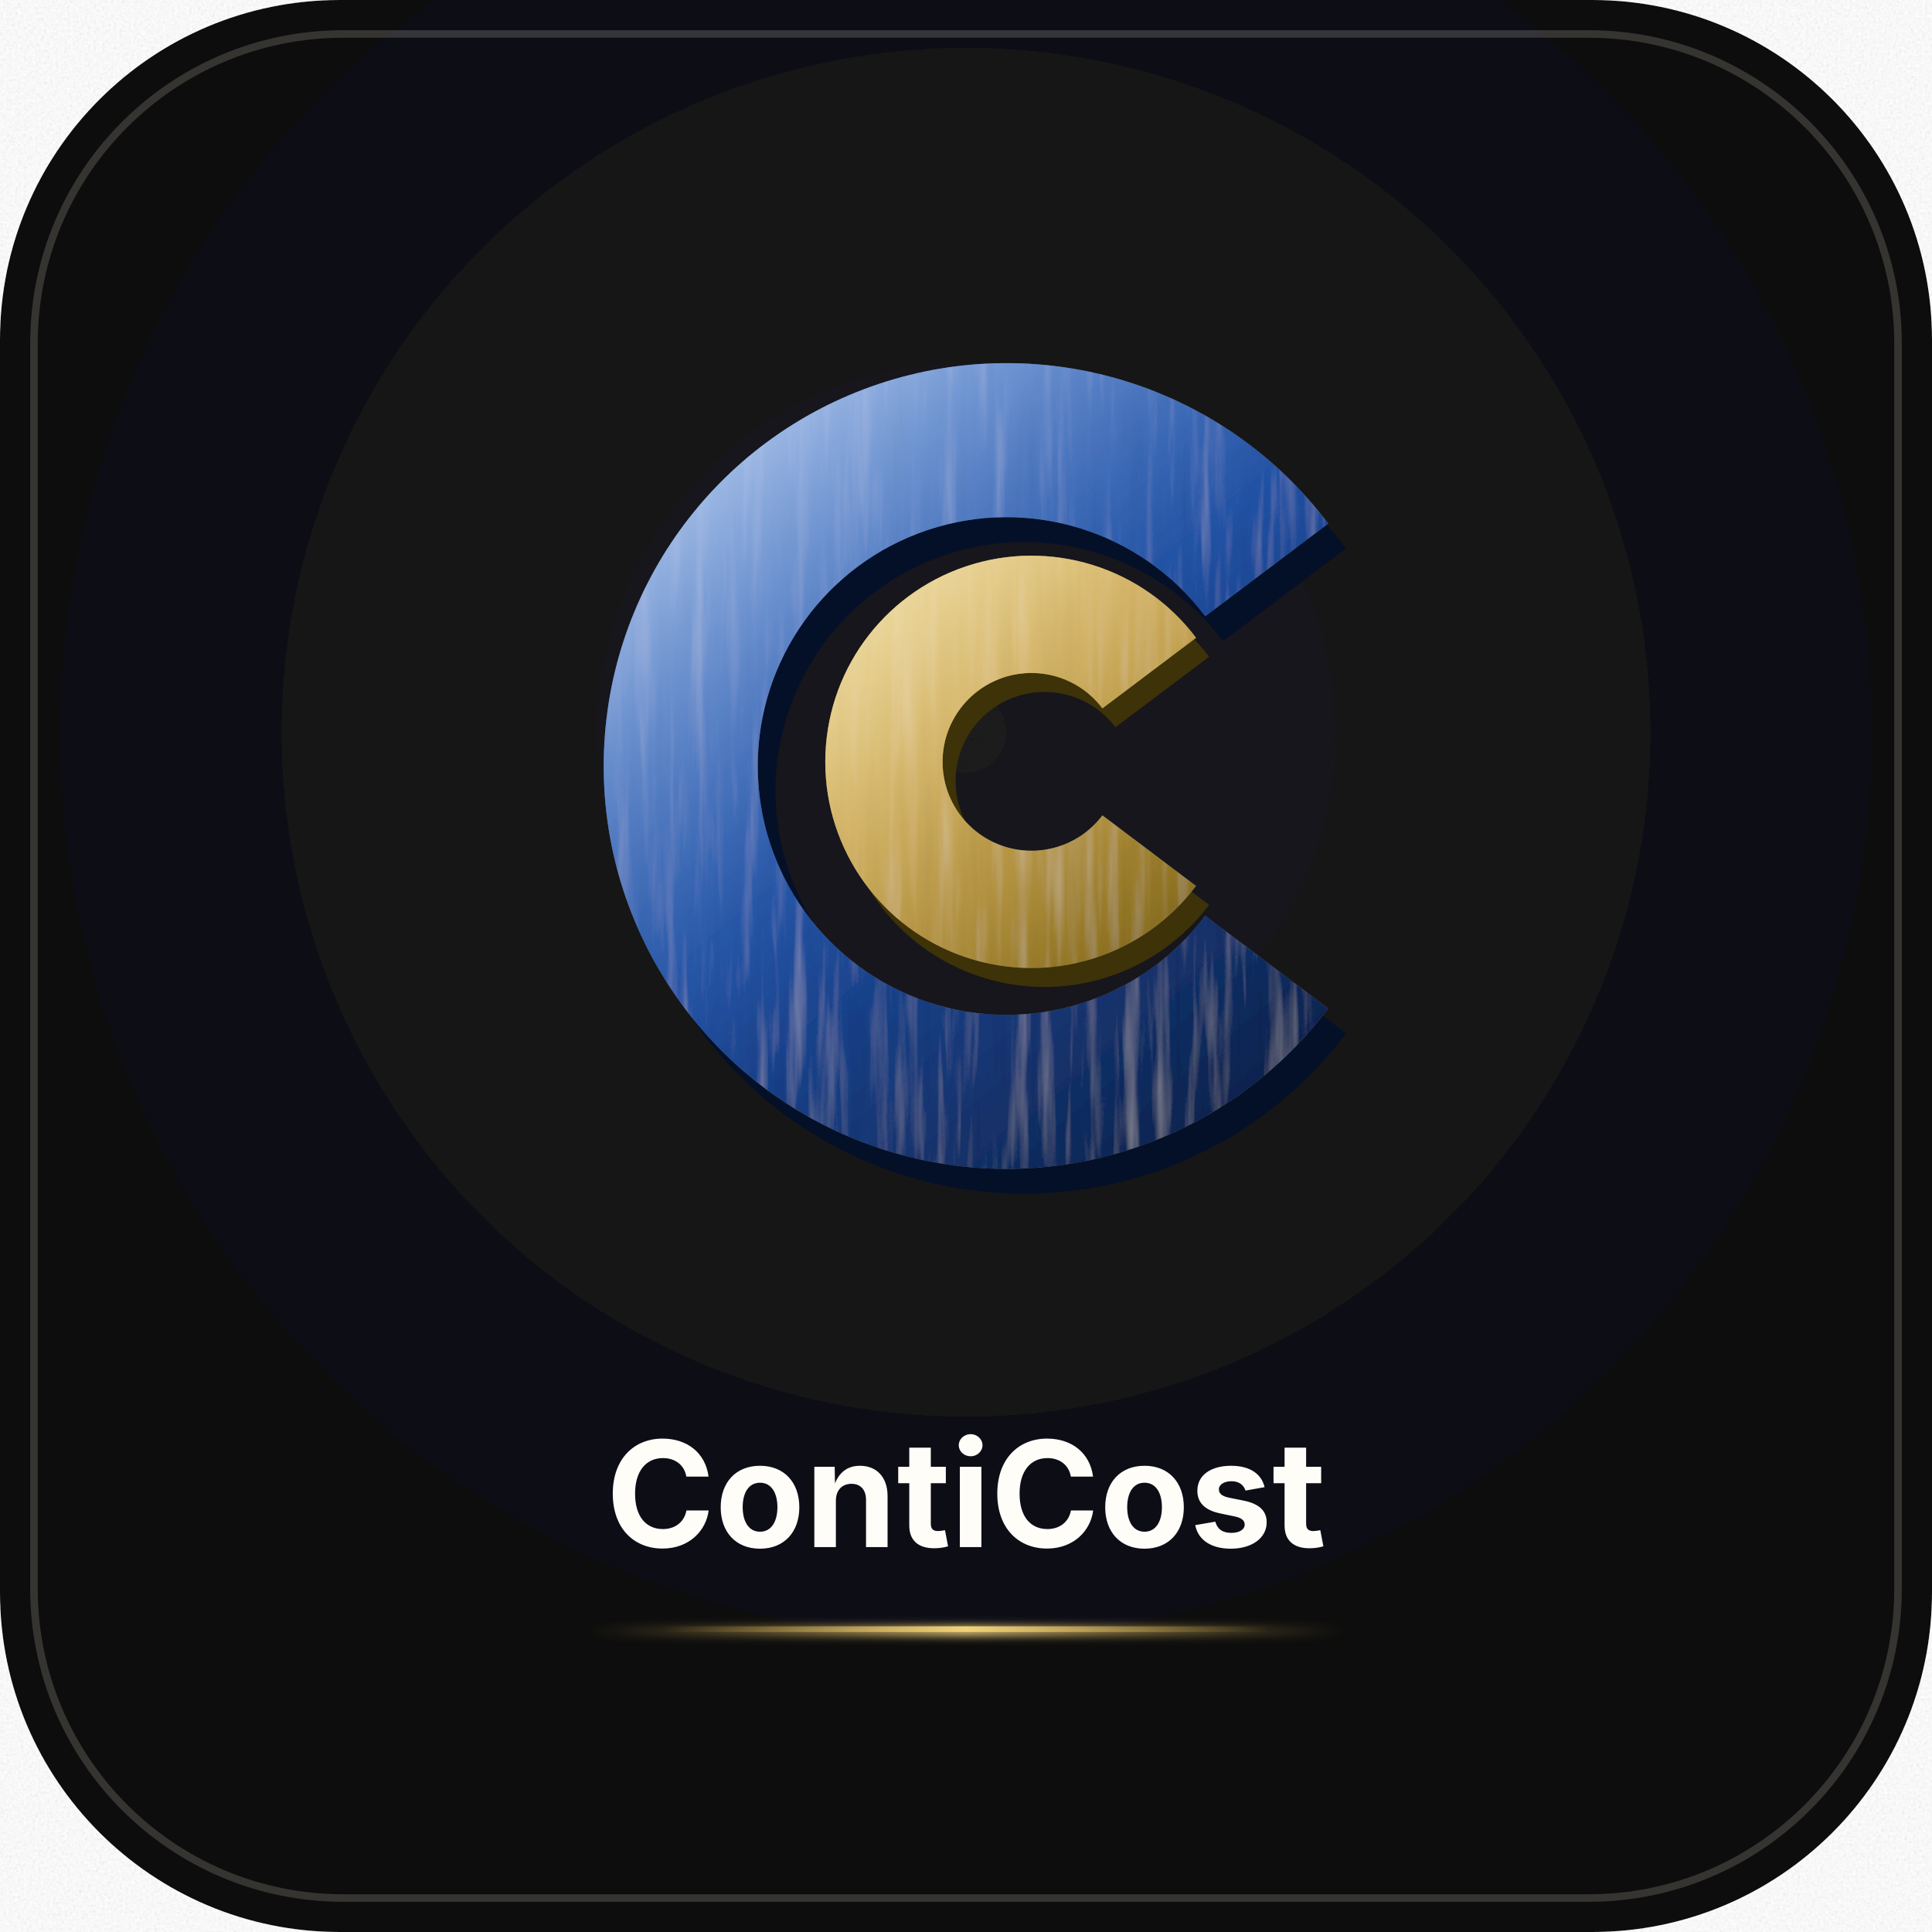
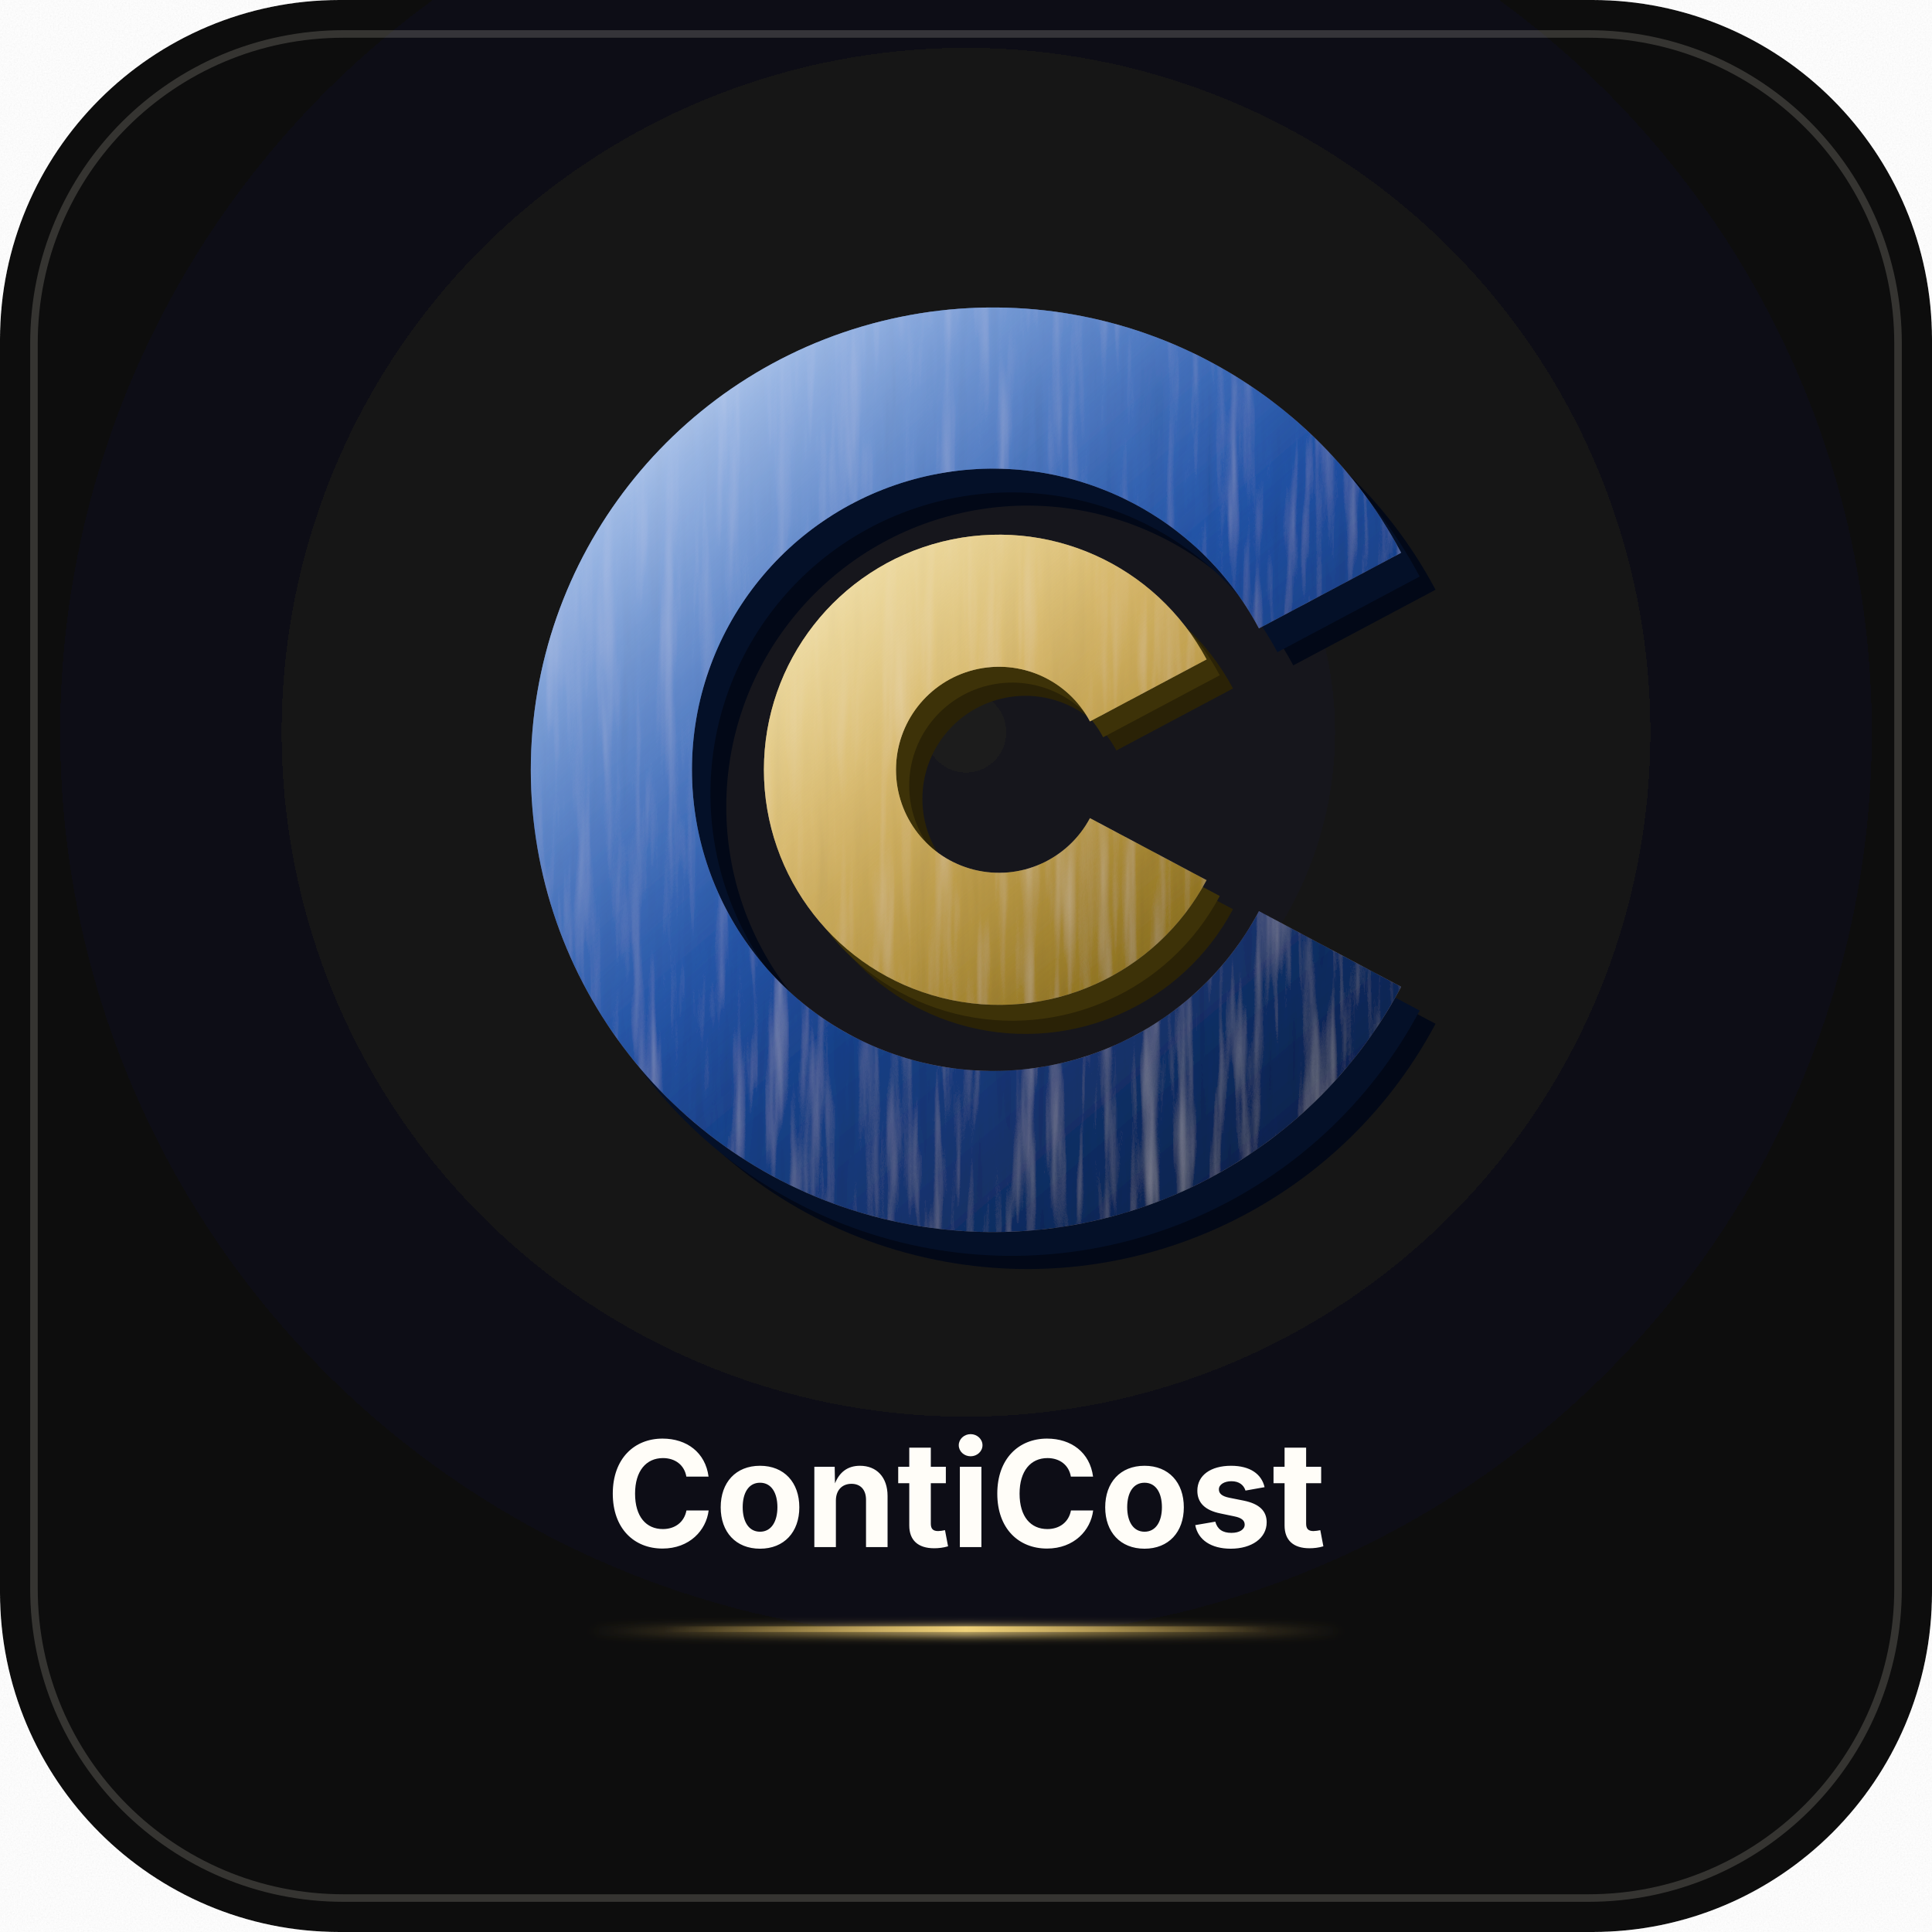
<svg xmlns="http://www.w3.org/2000/svg" viewBox="0 0 1024 1024" fill="none">
  <defs>
    <linearGradient id="t-blue" x1="18" y1="12" x2="82" y2="88" gradientUnits="userSpaceOnUse">
      <stop offset="0%" stop-color="#c5dcff" />
      <stop offset="18%" stop-color="#4d82d6" />
      <stop offset="48%" stop-color="#1e4fa3" />
      <stop offset="100%" stop-color="#071433" />
    </linearGradient>
    <linearGradient id="t-blue-hi" x1="22" y1="16" x2="58" y2="54" gradientUnits="userSpaceOnUse">
      <stop offset="0%" stop-color="#eef5ff" stop-opacity=".9" />
      <stop offset="100%" stop-color="#1e4fa3" stop-opacity="0" />
    </linearGradient>
    <linearGradient id="t-gold" x1="28" y1="20" x2="78" y2="82" gradientUnits="userSpaceOnUse">
      <stop offset="0%" stop-color="#fff6d2" />
      <stop offset="16%" stop-color="#edd078" />
      <stop offset="42%" stop-color="#c9a34a" />
      <stop offset="72%" stop-color="#8b7020" />
      <stop offset="100%" stop-color="#4a3c0c" />
    </linearGradient>
    <linearGradient id="t-gold-hi" x1="36" y1="26" x2="68" y2="62" gradientUnits="userSpaceOnUse">
      <stop offset="0%" stop-color="#fff8d8" stop-opacity=".95" />
      <stop offset="100%" stop-color="#c9a34a" stop-opacity="0" />
    </linearGradient>
    <filter id="t-brush" x="-8%" y="-8%" width="116%" height="116%">
      <feTurbulence type="fractalNoise" baseFrequency="0.85 0.06" numOctaves="3" seed="3" result="noise" />
      <feColorMatrix type="saturate" values="0" in="noise" result="gray" />
      <feComponentTransfer in="gray" result="grain">
        <feFuncA type="linear" slope="0.42" />
      </feComponentTransfer>
      <feComposite in="grain" in2="SourceAlpha" operator="in" result="clipped" />
      <feBlend in="SourceGraphic" in2="clipped" mode="overlay" />
    </filter>
    <filter id="t-paper" x="0" y="0" width="100%" height="100%">
-       <feTurbulence type="fractalNoise" baseFrequency="0.65" numOctaves="4" seed="11" result="n" />
+       <feTurbulence type="fractalNoise" baseFrequency="1.15" numOctaves="2" seed="11" result="n" />
      <feColorMatrix type="saturate" values="0" in="n" result="g" />
      <feComponentTransfer in="g" result="grain">
-         <feFuncA type="linear" slope="0.22" />
+         <feFuncA type="linear" slope="0.12" />
      </feComponentTransfer>
      <feBlend in="SourceGraphic" in2="grain" mode="multiply" />
    </filter>
    <radialGradient id="t-vignette" cx="50%" cy="38%" r="62%">
      <stop offset="0%" stop-color="#1a1a1f" />
      <stop offset="100%" stop-color="#0b0b0d" />
    </radialGradient>
    <linearGradient id="t-flare" x1="0" y1="0" x2="1" y2="0">
      <stop offset="0%" stop-color="#c9a34a" stop-opacity="0" />
      <stop offset="50%" stop-color="#f0d27a" stop-opacity="1" />
      <stop offset="100%" stop-color="#c9a34a" stop-opacity="0" />
    </linearGradient>
    <filter id="t-flare-glow" x="-40%" y="-400%" width="180%" height="900%">
      <feGaussianBlur stdDeviation="2.4" />
    </filter>
  </defs>
  <rect width="1024" height="1024" rx="180" fill="url(#t-vignette)" filter="url(#t-paper)" />
  <rect x="18" y="18" width="988" height="988" rx="164" stroke="#d7d2c6" stroke-opacity=".2" stroke-width="4" />
-   <g transform="translate(198 92) scale(6.28)">
-     <path fill="#041028" d="M80.577 29.538 A34 34 0 1 0 80.577 70.462 L70.195 62.638 A21 21 0 1 1 70.195 37.362 Z" transform="translate(1.5 2.1)" />
-     <path fill="url(#t-blue)" d="M80.577 29.538 A34 34 0 1 0 80.577 70.462 L70.195 62.638 A21 21 0 1 1 70.195 37.362 Z" filter="url(#t-brush)" />
-     <path fill="url(#t-blue-hi)" d="M80.577 29.538 A34 34 0 1 0 80.577 70.462 L70.195 62.638 A21 21 0 1 1 70.195 37.362 Z" />
-     <path fill="#3d3208" d="M69.419 39.178 A17.4 17.4 0 1 0 69.419 60.122 L61.513 54.164 A7.5 7.5 0 1 1 61.513 45.136 Z" transform="translate(1.1 1.6)" />
-     <path fill="url(#t-gold)" d="M69.419 39.178 A17.4 17.4 0 1 0 69.419 60.122 L61.513 54.164 A7.5 7.5 0 1 1 61.513 45.136 Z" filter="url(#t-brush)" />
-     <path fill="url(#t-gold-hi)" d="M69.419 39.178 A17.4 17.4 0 1 0 69.419 60.122 L61.513 54.164 A7.5 7.5 0 1 1 61.513 45.136 Z" />
+   <g transform="translate(162 58) scale(7)">
+     <path fill="#020817" d="M82.952 33.568 A35 35 0 1 0 82.952 66.432 L72.18 60.704 A22.8 22.8 0 1 1 72.18 39.296 Z" transform="translate(2.6 2.8)" />
+     <path fill="#041028" d="M82.952 33.568 A35 35 0 1 0 82.952 66.432 L72.18 60.704 A22.8 22.8 0 1 1 72.18 39.296 Z" transform="translate(1.4 1.8)" />
+     <path fill="url(#t-blue)" d="M82.952 33.568 A35 35 0 1 0 82.952 66.432 L72.18 60.704 A22.8 22.8 0 1 1 72.18 39.296 Z" filter="url(#t-brush)" />
+     <path fill="url(#t-blue-hi)" d="M82.952 33.568 A35 35 0 1 0 82.952 66.432 L72.18 60.704 A22.8 22.8 0 1 1 72.18 39.296 Z" />
+     <path fill="#2a2206" d="M68.215 41.643 A17.8 17.8 0 1 0 68.215 58.357 L59.385 53.662 A7.8 7.8 0 1 1 59.385 46.338 Z" transform="translate(2 2.2)" />
+     <path fill="#3d3208" d="M68.215 41.643 A17.8 17.8 0 1 0 68.215 58.357 L59.385 53.662 A7.8 7.8 0 1 1 59.385 46.338 Z" transform="translate(1 1.2)" />
+     <path fill="url(#t-gold)" d="M68.215 41.643 A17.8 17.8 0 1 0 68.215 58.357 L59.385 53.662 A7.8 7.8 0 1 1 59.385 46.338 Z" filter="url(#t-brush)" />
+     <path fill="url(#t-gold-hi)" d="M68.215 41.643 A17.8 17.8 0 1 0 68.215 58.357 L59.385 53.662 A7.8 7.8 0 1 1 59.385 46.338 Z" />
  </g>
  <text x="512" y="820" text-anchor="middle" fill="#fffdf8" font-family="Inter, Arial, Helvetica, sans-serif" font-size="78" font-weight="650">ContiCost</text>
  <rect x="312" y="862" width="400" height="5" rx="2.5" fill="url(#t-flare)" filter="url(#t-flare-glow)" />
  <rect x="352" y="862" width="320" height="3" rx="1.5" fill="url(#t-flare)" />
</svg>
